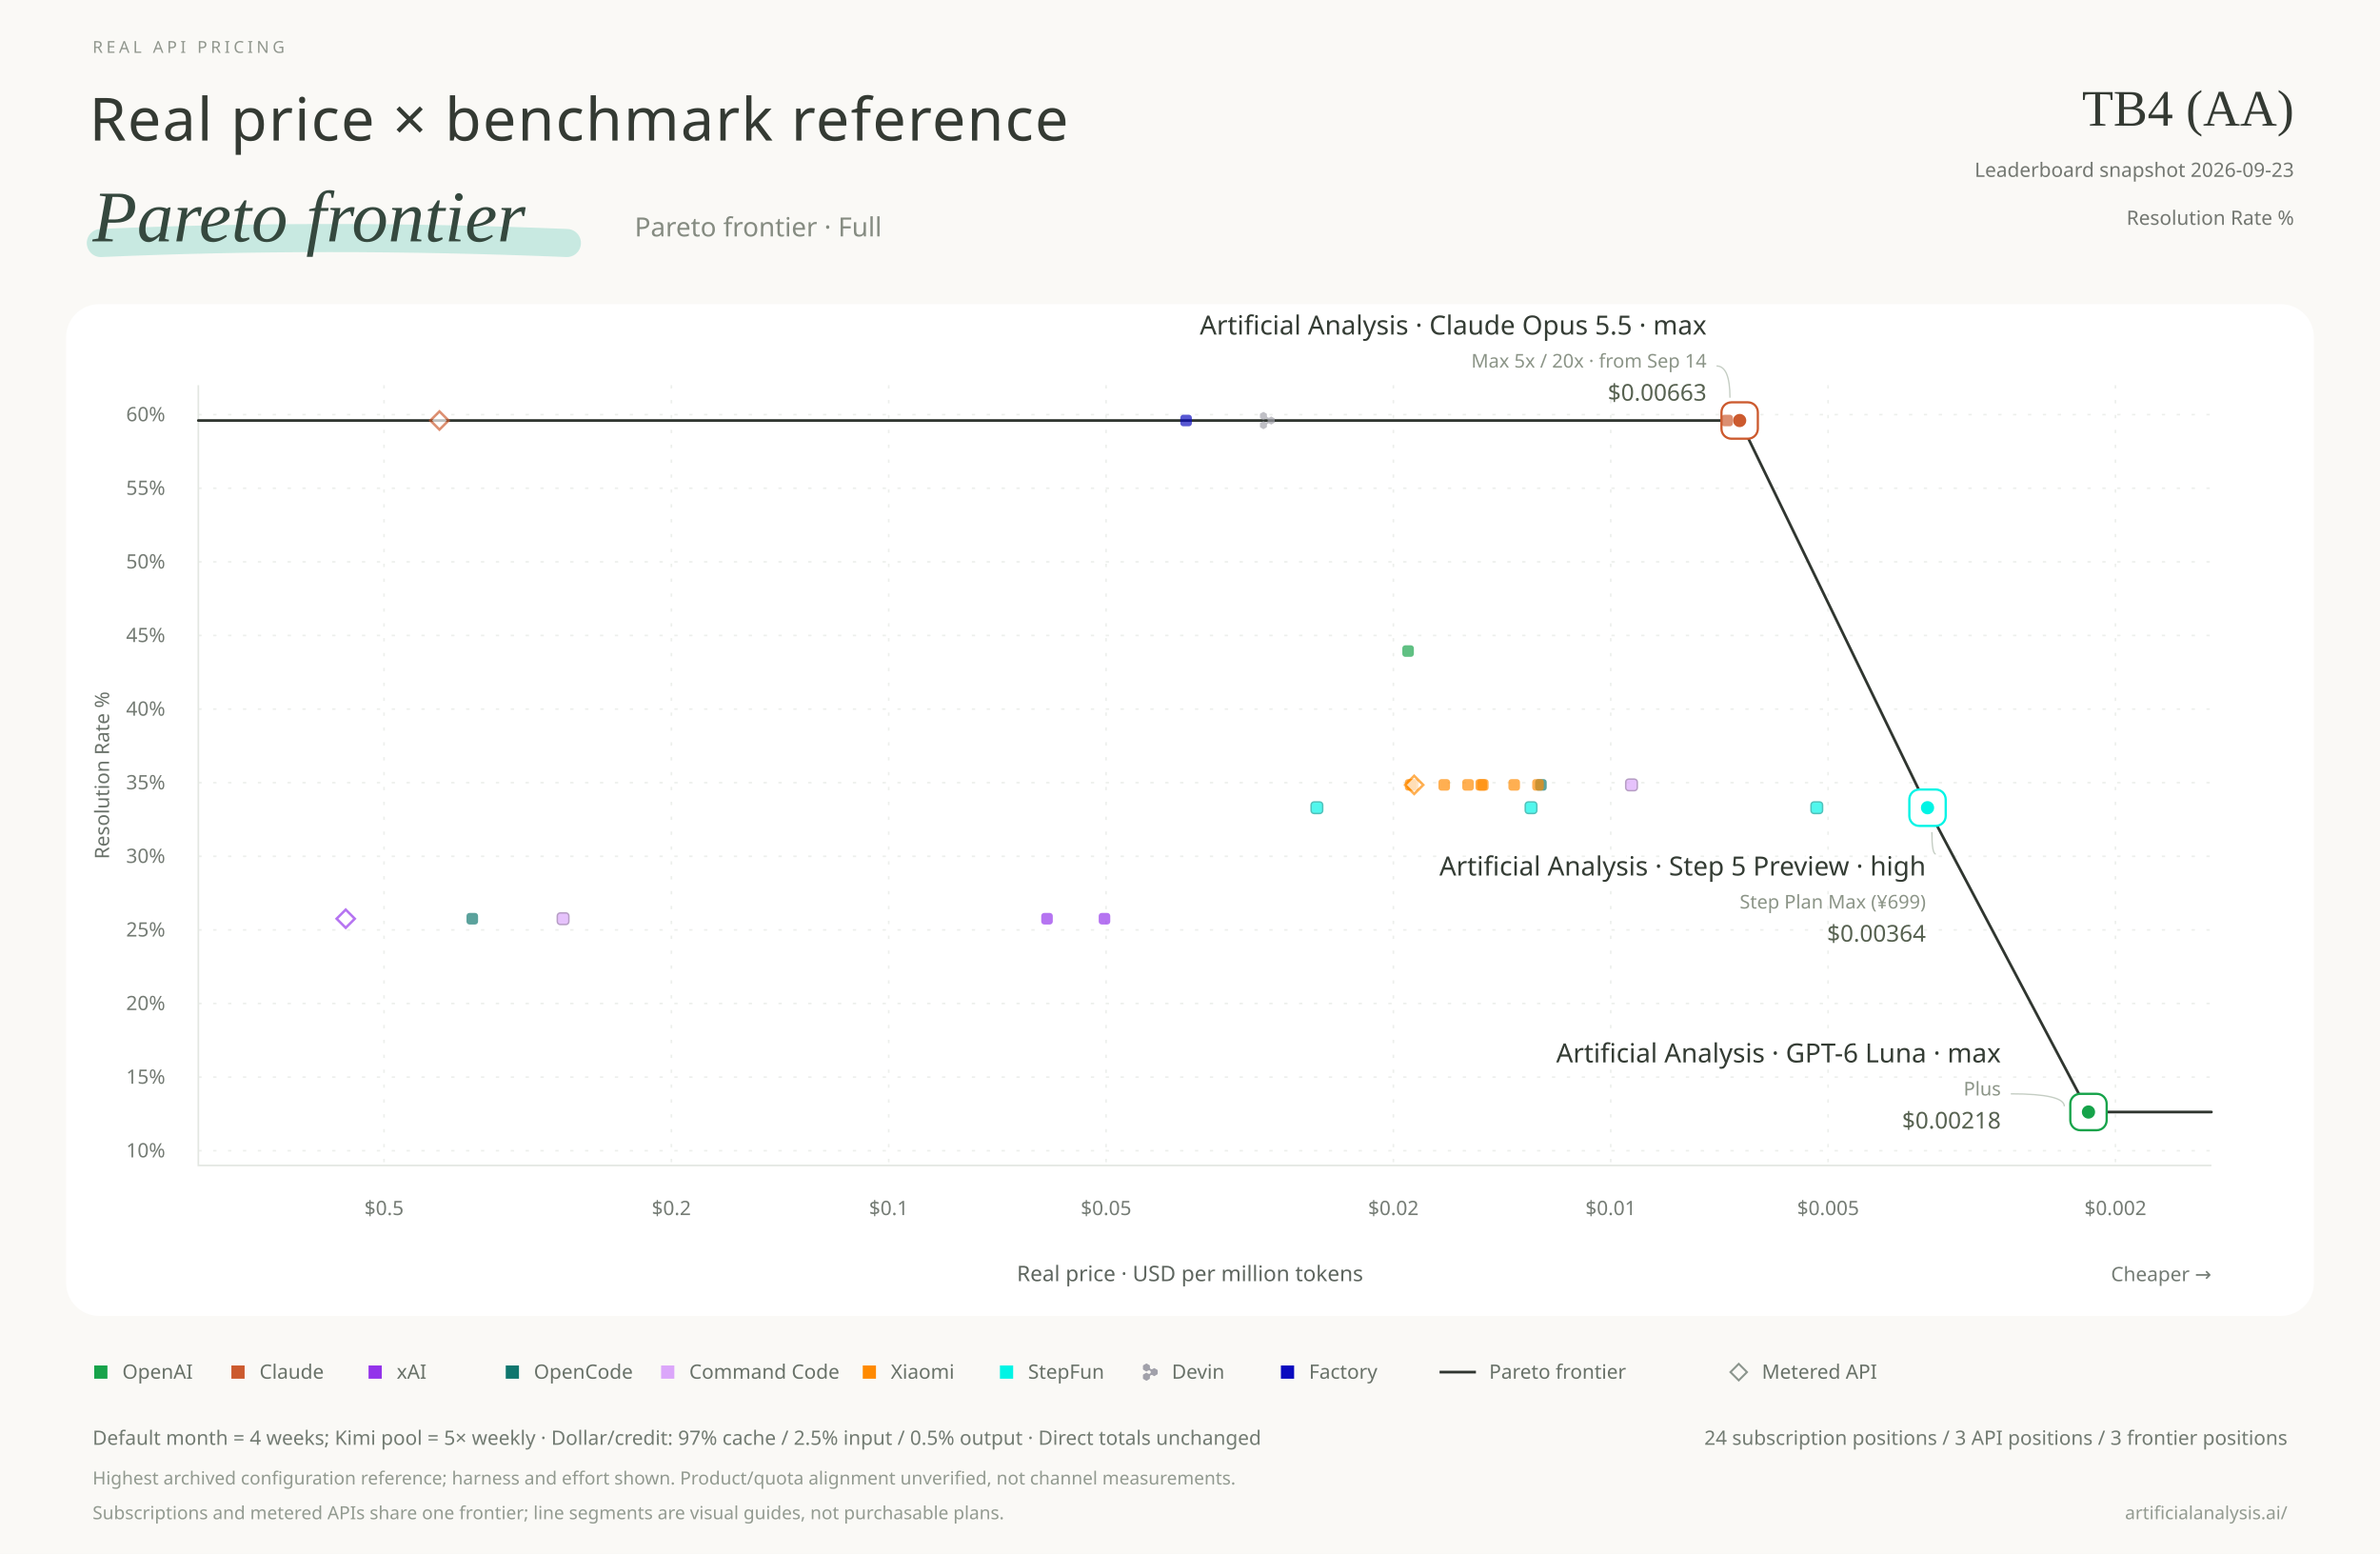
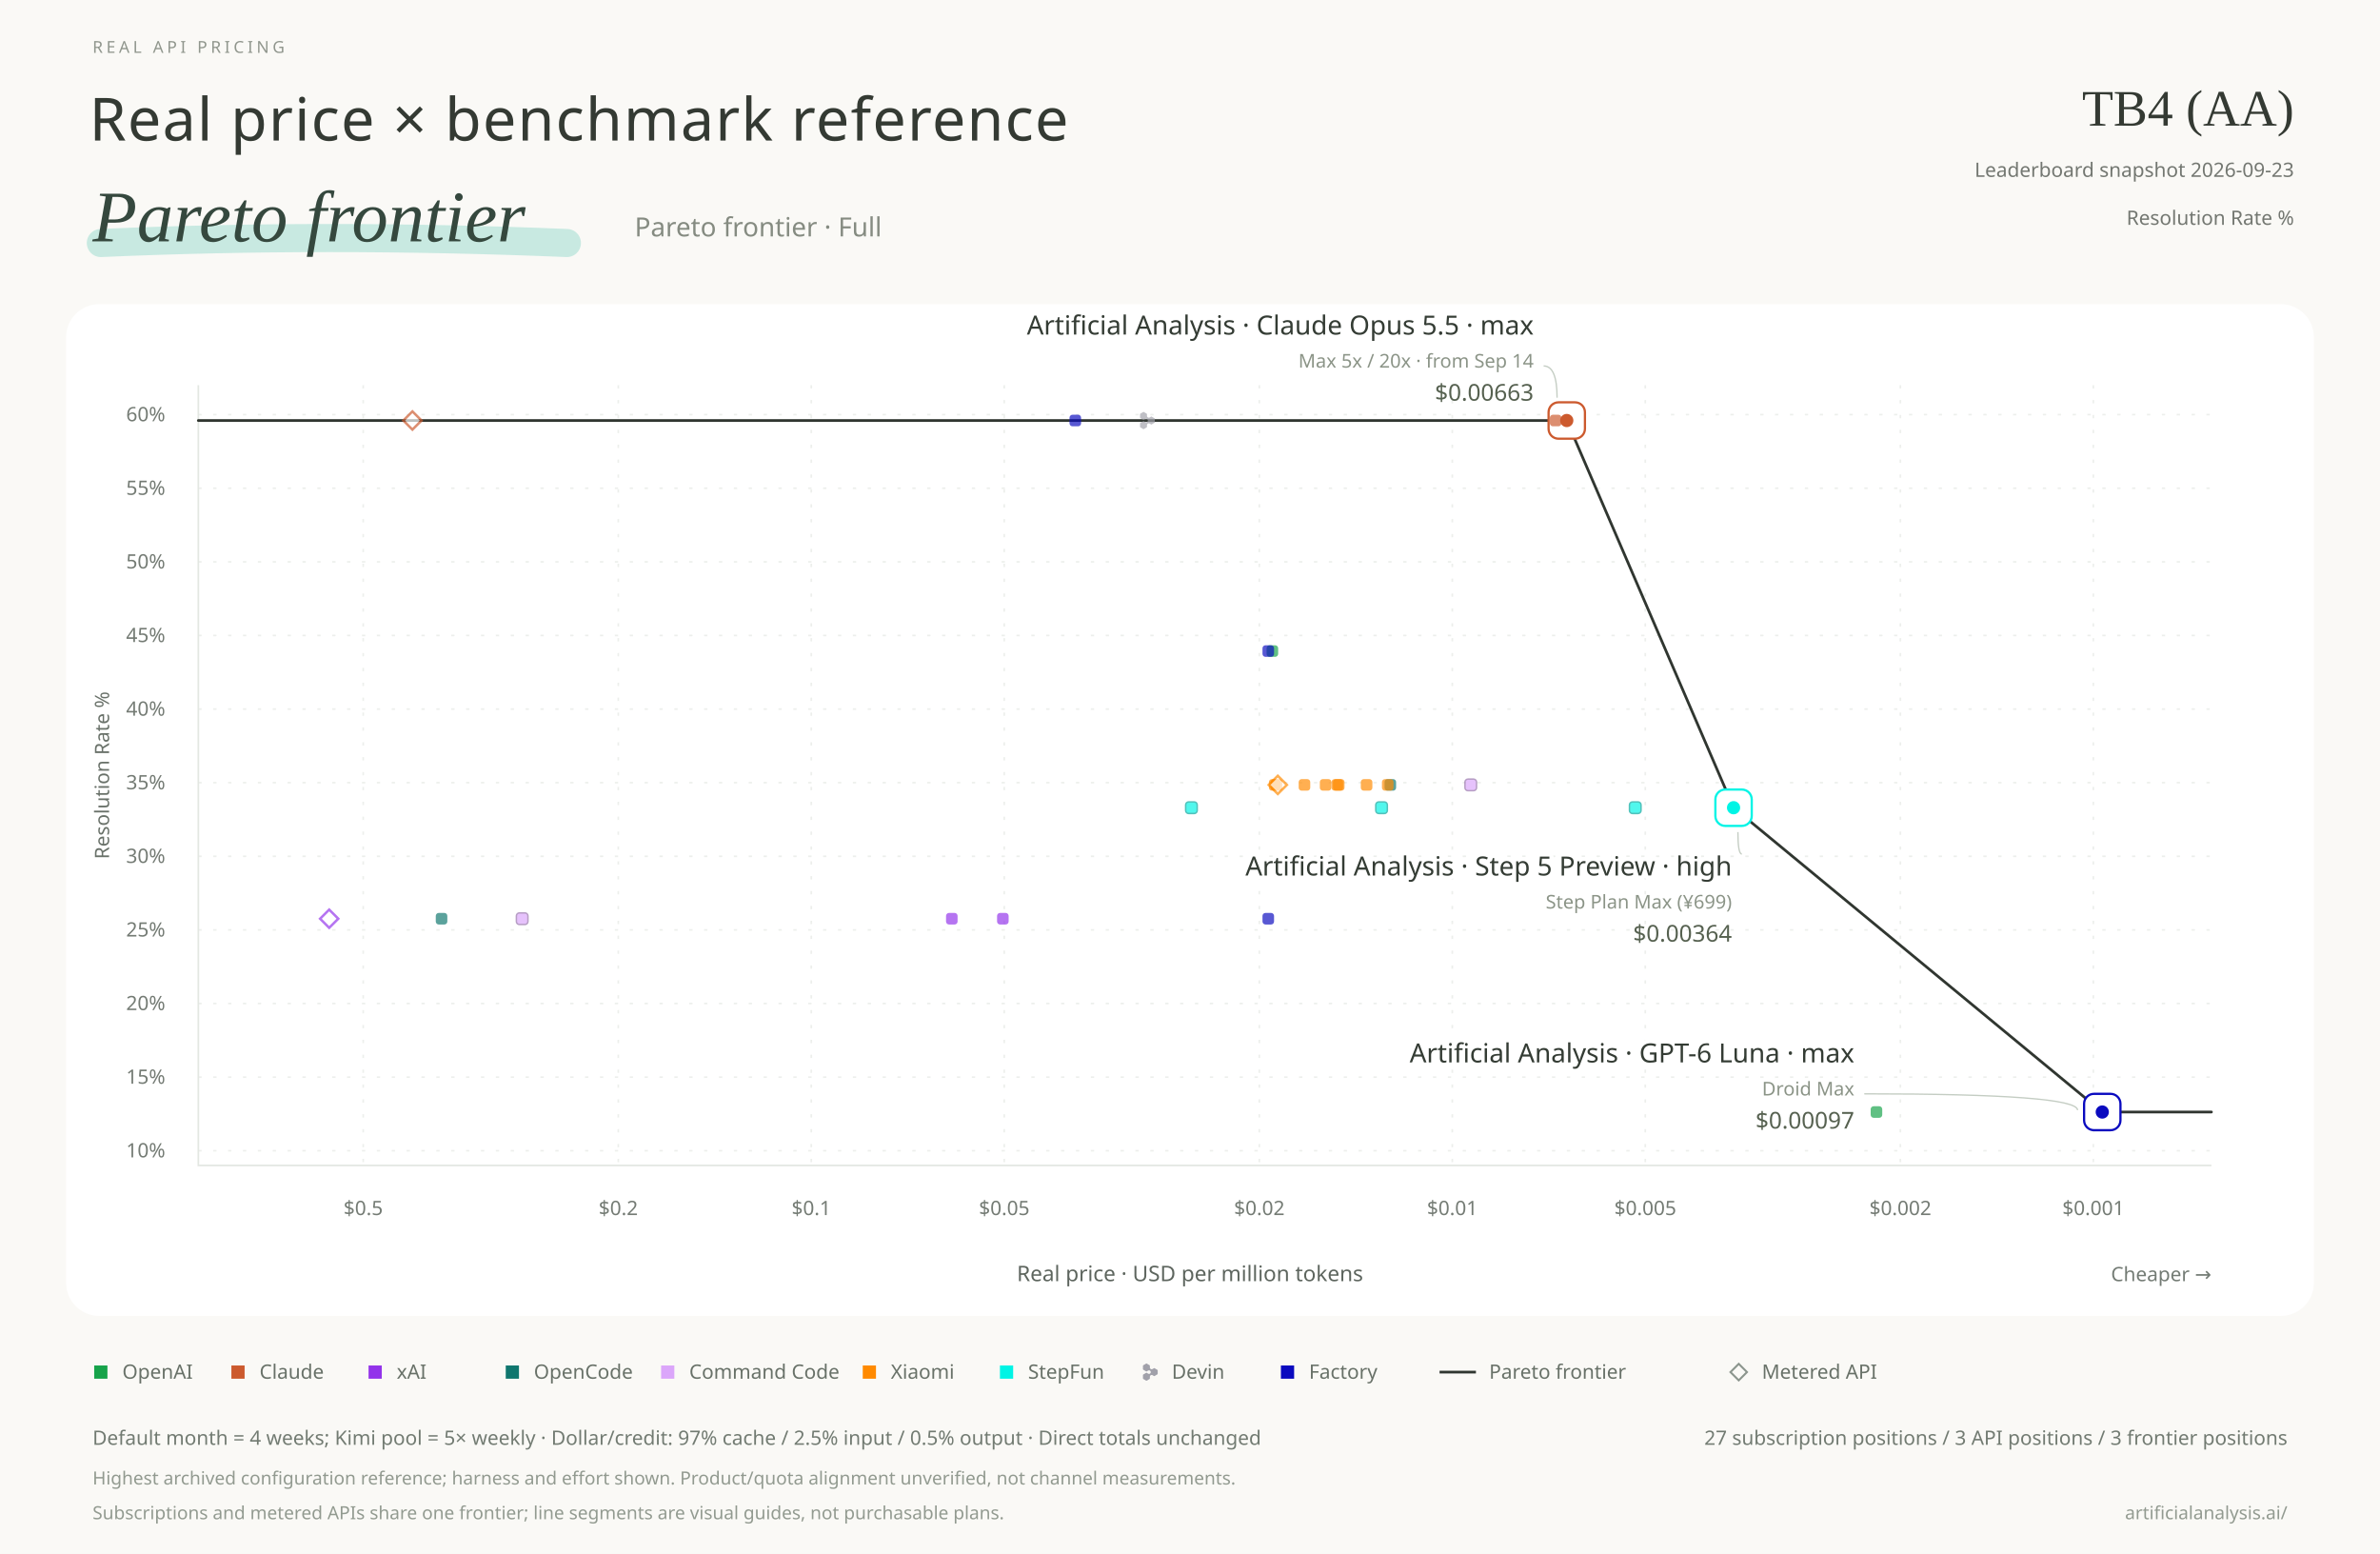
<svg xmlns="http://www.w3.org/2000/svg" width="1440" height="940" viewBox="0 0 1440 940" role="img" aria-labelledby="title desc">
  <style>text{font-family:"Microsoft YaHei","Segoe UI",sans-serif} .serif{font-family:"Times New Roman",serif} .number{font-family:"Segoe UI",sans-serif;font-variant-numeric:tabular-nums} .label-name{paint-order:stroke;stroke:#fff;stroke-width:5px;stroke-linejoin:round} .point:hover{opacity:1}</style>
  <rect width="1440" height="940" fill="#FAF9F6" />
  <text x="56.000" y="32.000" font-size="10" fill="#90968D" text-anchor="start" font-weight="400" letter-spacing="2.1">REAL API PRICING</text>
  <text x="54.000" y="85.000" font-size="36" fill="#343A33" text-anchor="start" font-weight="300" letter-spacing=".8">Real price × benchmark reference</text>
  <path d="M61 147 Q197 141 343 147" stroke="#9FDDD0" stroke-width="17" stroke-linecap="round" opacity=".55" fill="none" />
  <text x="56.000" y="146.000" font-size="44" fill="#35483E" text-anchor="start" font-weight="400" class="serif" font-style="italic">Pareto frontier</text>
  <text x="384.000" y="143.000" font-size="16" fill="#858B81" text-anchor="start" font-weight="300">Pareto frontier · Full</text>
  <text x="1388.000" y="76.000" font-size="31" fill="#343A33" text-anchor="end" font-weight="400" class="serif">TB4 (AA)</text>
  <text x="1388.000" y="107.000" font-size="12" fill="#737771" text-anchor="end" font-weight="400">Leaderboard snapshot  2026-09-23</text>
  <text x="1388.000" y="136.000" font-size="12" fill="#737771" text-anchor="end" font-weight="400">Resolution Rate %</text>
  <rect x="40" y="184" width="1360" height="612" rx="20" fill="#FFFFFF" />
-   <path d="M1279.914 233V705" stroke="#E8EBE7" stroke-dasharray="2 7" opacity=".8" />
-   <text x="1279.914" y="735.000" font-size="12" fill="#747B74" text-anchor="middle" font-weight="400" class="number">$0.002</text>
-   <path d="M1106.072 233V705" stroke="#E8EBE7" stroke-dasharray="2 7" opacity=".8" />
-   <text x="1106.072" y="735.000" font-size="12" fill="#747B74" text-anchor="middle" font-weight="400" class="number">$0.005</text>
-   <path d="M974.565 233V705" stroke="#E8EBE7" stroke-dasharray="2 7" opacity=".8" />
-   <text x="974.565" y="735.000" font-size="12" fill="#747B74" text-anchor="middle" font-weight="400" class="number">$0.01</text>
-   <path d="M843.058 233V705" stroke="#E8EBE7" stroke-dasharray="2 7" opacity=".8" />
-   <text x="843.058" y="735.000" font-size="12" fill="#747B74" text-anchor="middle" font-weight="400" class="number">$0.02</text>
-   <path d="M669.215 233V705" stroke="#E8EBE7" stroke-dasharray="2 7" opacity=".8" />
-   <text x="669.215" y="735.000" font-size="12" fill="#747B74" text-anchor="middle" font-weight="400" class="number">$0.05</text>
-   <path d="M537.708 233V705" stroke="#E8EBE7" stroke-dasharray="2 7" opacity=".8" />
-   <text x="537.708" y="735.000" font-size="12" fill="#747B74" text-anchor="middle" font-weight="400" class="number">$0.1</text>
-   <path d="M406.201 233V705" stroke="#E8EBE7" stroke-dasharray="2 7" opacity=".8" />
-   <text x="406.201" y="735.000" font-size="12" fill="#747B74" text-anchor="middle" font-weight="400" class="number">$0.2</text>
-   <path d="M232.359 233V705" stroke="#E8EBE7" stroke-dasharray="2 7" opacity=".8" />
-   <text x="232.359" y="735.000" font-size="12" fill="#747B74" text-anchor="middle" font-weight="400" class="number">$0.5</text>
+   <path d="M1266.560 233V705" stroke="#E8EBE7" stroke-dasharray="2 7" opacity=".8" />
+   <text x="1266.560" y="735.000" font-size="12" fill="#747B74" text-anchor="middle" font-weight="400" class="number">$0.001</text>
+   <path d="M1149.804 233V705" stroke="#E8EBE7" stroke-dasharray="2 7" opacity=".8" />
+   <text x="1149.804" y="735.000" font-size="12" fill="#747B74" text-anchor="middle" font-weight="400" class="number">$0.002</text>
+   <path d="M995.462 233V705" stroke="#E8EBE7" stroke-dasharray="2 7" opacity=".8" />
+   <text x="995.462" y="735.000" font-size="12" fill="#747B74" text-anchor="middle" font-weight="400" class="number">$0.005</text>
+   <path d="M878.706 233V705" stroke="#E8EBE7" stroke-dasharray="2 7" opacity=".8" />
+   <text x="878.706" y="735.000" font-size="12" fill="#747B74" text-anchor="middle" font-weight="400" class="number">$0.01</text>
+   <path d="M761.951 233V705" stroke="#E8EBE7" stroke-dasharray="2 7" opacity=".8" />
+   <text x="761.951" y="735.000" font-size="12" fill="#747B74" text-anchor="middle" font-weight="400" class="number">$0.02</text>
+   <path d="M607.609 233V705" stroke="#E8EBE7" stroke-dasharray="2 7" opacity=".8" />
+   <text x="607.609" y="735.000" font-size="12" fill="#747B74" text-anchor="middle" font-weight="400" class="number">$0.05</text>
+   <path d="M490.853 233V705" stroke="#E8EBE7" stroke-dasharray="2 7" opacity=".8" />
+   <text x="490.853" y="735.000" font-size="12" fill="#747B74" text-anchor="middle" font-weight="400" class="number">$0.1</text>
+   <path d="M374.098 233V705" stroke="#E8EBE7" stroke-dasharray="2 7" opacity=".8" />
+   <text x="374.098" y="735.000" font-size="12" fill="#747B74" text-anchor="middle" font-weight="400" class="number">$0.2</text>
+   <path d="M219.755 233V705" stroke="#E8EBE7" stroke-dasharray="2 7" opacity=".8" />
+   <text x="219.755" y="735.000" font-size="12" fill="#747B74" text-anchor="middle" font-weight="400" class="number">$0.5</text>
  <path d="M120 696.094H1338" stroke="#E8EBE7" stroke-dasharray="2 7" opacity=".8" />
  <text x="100.000" y="700.094" font-size="12" fill="#747B74" text-anchor="end" font-weight="400" class="number">10%</text>
  <path d="M120 651.566H1338" stroke="#E8EBE7" stroke-dasharray="2 7" opacity=".8" />
  <text x="100.000" y="655.566" font-size="12" fill="#747B74" text-anchor="end" font-weight="400" class="number">15%</text>
  <path d="M120 607.038H1338" stroke="#E8EBE7" stroke-dasharray="2 7" opacity=".8" />
  <text x="100.000" y="611.038" font-size="12" fill="#747B74" text-anchor="end" font-weight="400" class="number">20%</text>
  <path d="M120 562.509H1338" stroke="#E8EBE7" stroke-dasharray="2 7" opacity=".8" />
  <text x="100.000" y="566.509" font-size="12" fill="#747B74" text-anchor="end" font-weight="400" class="number">25%</text>
  <path d="M120 517.981H1338" stroke="#E8EBE7" stroke-dasharray="2 7" opacity=".8" />
  <text x="100.000" y="521.981" font-size="12" fill="#747B74" text-anchor="end" font-weight="400" class="number">30%</text>
  <path d="M120 473.453H1338" stroke="#E8EBE7" stroke-dasharray="2 7" opacity=".8" />
  <text x="100.000" y="477.453" font-size="12" fill="#747B74" text-anchor="end" font-weight="400" class="number">35%</text>
  <path d="M120 428.925H1338" stroke="#E8EBE7" stroke-dasharray="2 7" opacity=".8" />
  <text x="100.000" y="432.925" font-size="12" fill="#747B74" text-anchor="end" font-weight="400" class="number">40%</text>
  <path d="M120 384.396H1338" stroke="#E8EBE7" stroke-dasharray="2 7" opacity=".8" />
  <text x="100.000" y="388.396" font-size="12" fill="#747B74" text-anchor="end" font-weight="400" class="number">45%</text>
  <path d="M120 339.868H1338" stroke="#E8EBE7" stroke-dasharray="2 7" opacity=".8" />
  <text x="100.000" y="343.868" font-size="12" fill="#747B74" text-anchor="end" font-weight="400" class="number">50%</text>
  <path d="M120 295.340H1338" stroke="#E8EBE7" stroke-dasharray="2 7" opacity=".8" />
  <text x="100.000" y="299.340" font-size="12" fill="#747B74" text-anchor="end" font-weight="400" class="number">55%</text>
  <path d="M120 250.811H1338" stroke="#E8EBE7" stroke-dasharray="2 7" opacity=".8" />
  <text x="100.000" y="254.811" font-size="12" fill="#747B74" text-anchor="end" font-weight="400" class="number">60%</text>
  <path d="M120 233V705H1338" fill="none" stroke="#E3E7E2" />
  <text x="66.000" y="469.000" font-size="12" fill="#697169" text-anchor="middle" font-weight="400" transform="rotate(-90 66 469.0)">Resolution Rate %</text>
  <text x="720.000" y="775.000" font-size="13" fill="#5D655E" text-anchor="middle" font-weight="400">Real price · USD per million tokens</text>
  <text x="1338.000" y="775.000" font-size="12" fill="#737B74" text-anchor="end" font-weight="400">Cheaper →</text>
-   <path id="frontier" d="M120.000,254.374 L1052.564,254.374 L1166.232,488.592 L1263.620,672.672 L1338.000,672.672" fill="none" stroke="#303630" stroke-width="1.65" stroke-linecap="round" stroke-linejoin="round" />
-   <g class="point" data-billing="subscription" data-frontier="false" data-price="0.019083969" data-score="43.94" data-x="851.953" data-y="393.836" transform="translate(851.953 393.836)">
+   <path id="frontier" d="M120.000,254.374 L947.956,254.374 L1048.874,488.592 L1271.963,672.672 L1338.000,672.672" fill="none" stroke="#303630" stroke-width="1.65" stroke-linecap="round" stroke-linejoin="round" />
+   <g class="point" data-billing="subscription" data-frontier="false" data-price="0.019083969" data-score="43.94" data-x="769.848" data-y="393.836" transform="translate(769.848 393.836)">
    <rect x="-3.5" y="-3.5" width="7" height="7" rx="1.8" fill="#16A34A" opacity=".68" />
  </g>
-   <g class="point" data-billing="subscription" data-frontier="true" data-price="0.0021793614" data-score="12.63" data-x="1263.620" data-y="672.672" transform="translate(1263.620 672.672)">
-     <rect x="-11" y="-11" width="22" height="22" rx="6" fill="#FFF" stroke="#16A34A" stroke-width="1.35" />
-     <circle r="4" fill="#16A34A" />
+   <g class="point" data-billing="subscription" data-frontier="false" data-price="0.0021793614" data-score="12.63" data-x="1135.338" data-y="672.672" transform="translate(1135.338 672.672)">
+     <rect x="-3.5" y="-3.5" width="7" height="7" rx="1.8" fill="#16A34A" opacity=".68" />
  </g>
-   <g class="point" data-billing="subscription" data-frontier="false" data-price="0.029895366" data-score="59.6" data-x="766.794" data-y="254.374" transform="translate(766.794 254.374)">
+   <g class="point" data-billing="subscription" data-frontier="false" data-price="0.029895366" data-score="59.6" data-x="694.242" data-y="254.374" transform="translate(694.242 254.374)">
    <path transform="translate(-4.46 -5.23) scale(0.091)" d="M0 38.652V14.835C7.06768e-06 13.788 0.546 12.821 1.431 12.298L21.581 0.393C22.467 -0.131 23.558 -0.131 24.444 0.393L44.594 12.298C45.48 12.821 46.025 13.788 46.025 14.835V26.998C46.114 31.04 48.201 34.938 51.872 37.108C55.544 39.277 59.886 39.178 63.351 37.235L73.644 31.153C74.53 30.63 75.621 30.63 76.507 31.153L96.657 43.058C97.543 43.582 98.088 44.549 98.088 45.596V69.406C98.088 70.453 97.543 71.42 96.657 71.943L76.507 83.849C75.621 84.372 74.53 84.372 73.644 83.849L63.434 77.816C59.956 75.828 55.574 75.71 51.873 77.896C48.202 80.065 46.115 83.963 46.026 88.005V100.165C46.026 101.212 45.48 102.179 44.595 102.702L24.445 114.607C23.559 115.131 22.468 115.131 21.582 114.607L1.432 102.702C0.547 102.179 0.001 101.212 0.001 100.165V76.355C0.001 75.308 0.547 74.341 1.432 73.817L21.582 61.912C22.468 61.389 23.559 61.389 24.445 61.912L34.762 68.008C38.222 69.937 42.553 70.031 46.215 67.867C49.916 65.68 52.006 61.737 52.063 57.66C51.975 53.619 49.887 49.303 46.216 47.133C42.545 44.964 38.202 45.063 34.737 47.006L24.397 53.15C23.507 53.679 22.409 53.678 21.52 53.149L1.423 41.184C0.542 40.66 -7.06754e-06 39.695 0 38.652Z" fill="#A1A1AA" opacity="0.68" />
  </g>
-   <g class="point" data-billing="subscription" data-frontier="false" data-price="0.038737168" data-score="59.6" data-x="717.637" data-y="254.374" transform="translate(717.637 254.374)">
+   <g class="point" data-billing="subscription" data-frontier="false" data-price="0.038737168" data-score="59.6" data-x="650.599" data-y="254.374" transform="translate(650.599 254.374)">
    <rect x="-3.5" y="-3.5" width="7" height="7" rx="1.8" fill="#0A0ABF" opacity=".68" />
  </g>
-   <g class="point" data-billing="subscription" data-frontier="true" data-price="0.0066291018" data-score="59.6" data-x="1052.564" data-y="254.374" transform="translate(1052.564 254.374)">
+   <g class="point" data-billing="subscription" data-frontier="true" data-price="0.0066291018" data-score="59.6" data-x="947.956" data-y="254.374" transform="translate(947.956 254.374)">
    <rect x="-11" y="-11" width="22" height="22" rx="6" fill="#FFF" stroke="#CC5A2E" stroke-width="1.35" />
    <circle r="4" fill="#CC5A2E" />
  </g>
-   <g class="point" data-billing="subscription" data-frontier="false" data-price="0.0068989307" data-score="59.6" data-x="1044.994" data-y="254.374" transform="translate(1044.994 254.374)">
+   <g class="point" data-billing="subscription" data-frontier="false" data-price="0.0068989307" data-score="59.6" data-x="941.235" data-y="254.374" transform="translate(941.235 254.374)">
    <rect x="-3.5" y="-3.5" width="7" height="7" rx="1.8" fill="#CC5A2E" opacity=".68" />
  </g>
-   <g class="point" data-billing="subscription" data-frontier="false" data-price="0.060362173" data-score="25.76" data-x="633.483" data-y="555.741" transform="translate(633.483 555.741)">
+   <g class="point" data-billing="subscription" data-frontier="false" data-price="0.060362173" data-score="25.76" data-x="575.884" data-y="555.741" transform="translate(575.884 555.741)">
    <rect x="-3.5" y="-3.5" width="7" height="7" rx="1.8" fill="#9333EA" opacity=".68" />
  </g>
-   <g class="point" data-billing="subscription" data-frontier="false" data-price="0.050251256" data-score="25.76" data-x="668.264" data-y="555.741" transform="translate(668.264 555.741)">
+   <g class="point" data-billing="subscription" data-frontier="false" data-price="0.050251256" data-score="25.76" data-x="606.764" data-y="555.741" transform="translate(606.764 555.741)">
    <rect x="-3.5" y="-3.5" width="7" height="7" rx="1.8" fill="#9333EA" opacity=".68" />
  </g>
-   <g class="point" data-billing="subscription" data-frontier="false" data-price="0.37735849" data-score="25.76" data-x="285.750" data-y="555.741" transform="translate(285.750 555.741)">
+   <g class="point" data-billing="subscription" data-frontier="false" data-price="0.37735849" data-score="25.76" data-x="267.157" data-y="555.741" transform="translate(267.157 555.741)">
    <rect x="-3.5" y="-3.5" width="7" height="7" rx="1.8" fill="#0F766E" opacity=".68" />
  </g>
-   <g class="point" data-billing="subscription" data-frontier="false" data-price="0.012493753" data-score="34.85" data-x="932.324" data-y="474.789" transform="translate(932.324 474.789)">
+   <g class="point" data-billing="subscription" data-frontier="false" data-price="0.012493753" data-score="34.85" data-x="841.204" data-y="474.789" transform="translate(841.204 474.789)">
    <rect x="-3.5" y="-3.5" width="7" height="7" rx="1.8" fill="#0F766E" opacity=".68" />
  </g>
-   <g class="point" data-billing="subscription" data-frontier="false" data-price="0.28248588" data-score="25.76" data-x="340.688" data-y="555.741" transform="translate(340.688 555.741)">
+   <g class="point" data-billing="subscription" data-frontier="false" data-price="0.28248588" data-score="25.76" data-x="315.933" data-y="555.741" transform="translate(315.933 555.741)">
    <rect x="-3.5" y="-3.5" width="7" height="7" rx="1.8" fill="#DBA6FA" opacity=".68" stroke="#9571AA" stroke-width=".9" />
  </g>
-   <g class="point" data-billing="subscription" data-frontier="false" data-price="0.0093589144" data-score="34.85" data-x="987.135" data-y="474.789" transform="translate(987.135 474.789)">
+   <g class="point" data-billing="subscription" data-frontier="false" data-price="0.0093589144" data-score="34.85" data-x="889.867" data-y="474.789" transform="translate(889.867 474.789)">
    <rect x="-3.5" y="-3.5" width="7" height="7" rx="1.8" fill="#DBA6FA" opacity=".68" stroke="#9571AA" stroke-width=".9" />
  </g>
-   <g class="point" data-billing="subscription" data-frontier="false" data-price="0.025524451" data-score="33.3" data-x="796.783" data-y="488.592" transform="translate(796.783 488.592)">
+   <g class="point" data-billing="subscription" data-frontier="false" data-price="0.025524451" data-score="33.3" data-x="720.867" data-y="488.592" transform="translate(720.867 488.592)">
    <rect x="-3.5" y="-3.5" width="7" height="7" rx="1.8" fill="#00F4E5" opacity=".68" stroke="#00A69C" stroke-width=".9" />
  </g>
-   <g class="point" data-billing="subscription" data-frontier="false" data-price="0.012893591" data-score="33.3" data-x="926.347" data-y="488.592" transform="translate(926.347 488.592)">
+   <g class="point" data-billing="subscription" data-frontier="false" data-price="0.012893591" data-score="33.3" data-x="835.898" data-y="488.592" transform="translate(835.898 488.592)">
    <rect x="-3.5" y="-3.5" width="7" height="7" rx="1.8" fill="#00F4E5" opacity=".68" stroke="#00A69C" stroke-width=".9" />
  </g>
-   <g class="point" data-billing="subscription" data-frontier="false" data-price="0.0051833009" data-score="33.3" data-x="1099.241" data-y="488.592" transform="translate(1099.241 488.592)">
+   <g class="point" data-billing="subscription" data-frontier="false" data-price="0.0051833009" data-score="33.3" data-x="989.397" data-y="488.592" transform="translate(989.397 488.592)">
    <rect x="-3.5" y="-3.5" width="7" height="7" rx="1.8" fill="#00F4E5" opacity=".68" stroke="#00A69C" stroke-width=".9" />
  </g>
-   <g class="point" data-billing="subscription" data-frontier="true" data-price="0.0036413211" data-score="33.3" data-x="1166.232" data-y="488.592" transform="translate(1166.232 488.592)">
+   <g class="point" data-billing="subscription" data-frontier="true" data-price="0.0036413211" data-score="33.3" data-x="1048.874" data-y="488.592" transform="translate(1048.874 488.592)">
    <rect x="-11" y="-11" width="22" height="22" rx="6" fill="#FFF" stroke="#00F4E5" stroke-width="1.35" />
    <circle r="4" fill="#00F4E5" />
  </g>
-   <g class="point" data-billing="subscription" data-frontier="false" data-price="0.018927445" data-score="34.85" data-x="853.515" data-y="474.789" transform="translate(853.515 474.789)">
+   <g class="point" data-billing="subscription" data-frontier="false" data-price="0.018927445" data-score="34.85" data-x="771.235" data-y="474.789" transform="translate(771.235 474.789)">
    <rect x="-3.5" y="-3.5" width="7" height="7" rx="1.8" fill="#FF8A00" opacity=".68" />
  </g>
-   <g class="point" data-billing="subscription" data-frontier="false" data-price="0.01511335" data-score="34.85" data-x="896.210" data-y="474.789" transform="translate(896.210 474.789)">
+   <g class="point" data-billing="subscription" data-frontier="false" data-price="0.01511335" data-score="34.85" data-x="809.141" data-y="474.789" transform="translate(809.141 474.789)">
    <rect x="-3.5" y="-3.5" width="7" height="7" rx="1.8" fill="#FF8A00" opacity=".68" />
  </g>
-   <g class="point" data-billing="subscription" data-frontier="false" data-price="0.01880141" data-score="34.85" data-x="854.783" data-y="474.789" transform="translate(854.783 474.789)">
+   <g class="point" data-billing="subscription" data-frontier="false" data-price="0.01880141" data-score="34.85" data-x="772.361" data-y="474.789" transform="translate(772.361 474.789)">
    <rect x="-3.5" y="-3.5" width="7" height="7" rx="1.8" fill="#FF8A00" opacity=".68" />
  </g>
-   <g class="point" data-billing="subscription" data-frontier="false" data-price="0.015037594" data-score="34.85" data-x="897.163" data-y="474.789" transform="translate(897.163 474.789)">
+   <g class="point" data-billing="subscription" data-frontier="false" data-price="0.015037594" data-score="34.85" data-x="809.987" data-y="474.789" transform="translate(809.987 474.789)">
    <rect x="-3.5" y="-3.5" width="7" height="7" rx="1.8" fill="#FF8A00" opacity=".68" />
  </g>
-   <g class="point" data-billing="subscription" data-frontier="false" data-price="0.017006803" data-score="34.85" data-x="873.816" data-y="474.789" transform="translate(873.816 474.789)">
+   <g class="point" data-billing="subscription" data-frontier="false" data-price="0.017006803" data-score="34.85" data-x="789.259" data-y="474.789" transform="translate(789.259 474.789)">
    <rect x="-3.5" y="-3.5" width="7" height="7" rx="1.8" fill="#FF8A00" opacity=".68" />
  </g>
-   <g class="point" data-billing="subscription" data-frontier="false" data-price="0.013605442" data-score="34.85" data-x="916.152" data-y="474.789" transform="translate(916.152 474.789)">
+   <g class="point" data-billing="subscription" data-frontier="false" data-price="0.013605442" data-score="34.85" data-x="826.846" data-y="474.789" transform="translate(826.846 474.789)">
    <rect x="-3.5" y="-3.5" width="7" height="7" rx="1.8" fill="#FF8A00" opacity=".68" />
  </g>
-   <g class="point" data-billing="subscription" data-frontier="false" data-price="0.015762926" data-score="34.85" data-x="888.226" data-y="474.789" transform="translate(888.226 474.789)">
+   <g class="point" data-billing="subscription" data-frontier="false" data-price="0.015762926" data-score="34.85" data-x="802.052" data-y="474.789" transform="translate(802.052 474.789)">
    <rect x="-3.5" y="-3.5" width="7" height="7" rx="1.8" fill="#FF8A00" opacity=".68" />
  </g>
-   <g class="point" data-billing="subscription" data-frontier="false" data-price="0.01261034" data-score="34.85" data-x="930.562" data-y="474.789" transform="translate(930.562 474.789)">
+   <g class="point" data-billing="subscription" data-frontier="false" data-price="0.01261034" data-score="34.85" data-x="839.639" data-y="474.789" transform="translate(839.639 474.789)">
    <rect x="-3.5" y="-3.5" width="7" height="7" rx="1.8" fill="#FF8A00" opacity=".68" />
  </g>
-   <g class="point" data-billing="metered" data-frontier="false" data-price="0.565" data-score="25.76" data-x="209.171" data-y="555.741" transform="translate(209.171 555.741)">
+   <g class="point" data-billing="subscription" data-frontier="false" data-price="0.019368584" data-score="43.94" data-x="767.355" data-y="393.836" transform="translate(767.355 393.836)">
+     <rect x="-3.5" y="-3.5" width="7" height="7" rx="1.8" fill="#0A0ABF" opacity=".68" />
+   </g>
+   <g class="point" data-billing="subscription" data-frontier="true" data-price="0.00096842921" data-score="12.63" data-x="1271.963" data-y="672.672" transform="translate(1271.963 672.672)">
+     <rect x="-11" y="-11" width="22" height="22" rx="6" fill="#FFF" stroke="#0A0ABF" stroke-width="1.35" />
+     <circle r="4" fill="#0A0ABF" />
+   </g>
+   <g class="point" data-billing="subscription" data-frontier="false" data-price="0.019368584" data-score="25.76" data-x="767.355" data-y="555.741" transform="translate(767.355 555.741)">
+     <rect x="-3.5" y="-3.5" width="7" height="7" rx="1.8" fill="#0A0ABF" opacity=".68" />
+   </g>
+   <g class="point" data-billing="metered" data-frontier="false" data-price="0.565" data-score="25.76" data-x="199.169" data-y="555.741" transform="translate(199.169 555.741)">
    <path d="M0 -5.5L5.5 0 0 5.5 -5.5 0Z" fill="white" stroke="#9333EA" stroke-width="1.5" opacity=".68" />
  </g>
-   <g class="point" data-billing="metered" data-frontier="false" data-price="0.018717" data-score="34.85" data-x="855.637" data-y="474.789" transform="translate(855.637 474.789)">
+   <g class="point" data-billing="metered" data-frontier="false" data-price="0.018717" data-score="34.85" data-x="773.119" data-y="474.789" transform="translate(773.119 474.789)">
    <path d="M0 -5.5L5.5 0 0 5.5 -5.5 0Z" fill="white" stroke="#FF8A00" stroke-width="1.5" opacity=".68" />
  </g>
-   <g class="point" data-billing="metered" data-frontier="false" data-price="0.419" data-score="59.6" data-x="265.890" data-y="254.374" transform="translate(265.890 254.374)">
+   <g class="point" data-billing="metered" data-frontier="false" data-price="0.419" data-score="59.6" data-x="249.525" data-y="254.374" transform="translate(249.525 254.374)">
    <path d="M0 -5.5L5.5 0 0 5.5 -5.5 0Z" fill="white" stroke="#CC5A2E" stroke-width="1.5" opacity=".68" />
  </g>
  <g class="front-label" data-model="claude-opus-5.5">
-     <path d="M1046.705,240.565Q1046.705,221.374 1038.564,221.374" stroke="#C4CDC3" stroke-width=".8" fill="none" />
-     <text x="1032.564" y="202.374" font-size="16" fill="#343C34" text-anchor="end" font-weight="400" class="label-name">Artificial Analysis · Claude Opus 5.5 · max</text>
-     <text x="1032.564" y="222.374" font-size="11.5" fill="#8B9487" text-anchor="end" font-weight="400">Max 5x / 20x · from Sep 14</text>
-     <text x="1032.564" y="242.374" font-size="14" fill="#566150" text-anchor="end" font-weight="400" class="number">$0.00663</text>
+     <path d="M942.098,240.565Q942.098,221.374 933.956,221.374" stroke="#C4CDC3" stroke-width=".8" fill="none" />
+     <text x="927.956" y="202.374" font-size="16" fill="#343C34" text-anchor="end" font-weight="400" class="label-name">Artificial Analysis · Claude Opus 5.5 · max</text>
+     <text x="927.956" y="222.374" font-size="11.5" fill="#8B9487" text-anchor="end" font-weight="400">Max 5x / 20x · from Sep 14</text>
+     <text x="927.956" y="242.374" font-size="14" fill="#566150" text-anchor="end" font-weight="400" class="number">$0.00663</text>
  </g>
  <g class="front-label" data-model="step-5-preview">
-     <path d="M1168.869,503.359Q1168.869,516.592 1171.232,516.592" stroke="#C4CDC3" stroke-width=".8" fill="none" />
-     <text x="1165.232" y="529.592" font-size="16" fill="#343C34" text-anchor="end" font-weight="400" class="label-name">Artificial Analysis · Step 5 Preview · high</text>
-     <text x="1165.232" y="549.592" font-size="11.5" fill="#8B9487" text-anchor="end" font-weight="400">Step Plan Max (¥699)</text>
-     <text x="1165.232" y="569.592" font-size="14" fill="#566150" text-anchor="end" font-weight="400" class="number">$0.00364</text>
+     <path d="M1051.510,503.359Q1051.510,516.592 1053.874,516.592" stroke="#C4CDC3" stroke-width=".8" fill="none" />
+     <text x="1047.874" y="529.592" font-size="16" fill="#343C34" text-anchor="end" font-weight="400" class="label-name">Artificial Analysis · Step 5 Preview · high</text>
+     <text x="1047.874" y="549.592" font-size="11.5" fill="#8B9487" text-anchor="end" font-weight="400">Step Plan Max (¥699)</text>
+     <text x="1047.874" y="569.592" font-size="14" fill="#566150" text-anchor="end" font-weight="400" class="number">$0.00364</text>
  </g>
  <g class="front-label" data-model="gpt-6-luna">
-     <path d="M1249.015,669.254Q1249.015,661.672 1216.620,661.672" stroke="#C4CDC3" stroke-width=".8" fill="none" />
-     <text x="1210.620" y="642.672" font-size="16" fill="#343C34" text-anchor="end" font-weight="400" class="label-name">Artificial Analysis · GPT-6 Luna · max</text>
-     <text x="1210.620" y="662.672" font-size="11.5" fill="#8B9487" text-anchor="end" font-weight="400">Plus</text>
-     <text x="1210.620" y="682.672" font-size="14" fill="#566150" text-anchor="end" font-weight="400" class="number">$0.00218</text>
+     <path d="M1257.007,671.530Q1257.007,661.672 1127.963,661.672" stroke="#C4CDC3" stroke-width=".8" fill="none" />
+     <text x="1121.963" y="642.672" font-size="16" fill="#343C34" text-anchor="end" font-weight="400" class="label-name">Artificial Analysis · GPT-6 Luna · max</text>
+     <text x="1121.963" y="662.672" font-size="11.5" fill="#8B9487" text-anchor="end" font-weight="400">Droid Max</text>
+     <text x="1121.963" y="682.672" font-size="14" fill="#566150" text-anchor="end" font-weight="400" class="number">$0.00097</text>
  </g>
  <rect x="57" y="826" width="8" height="8" fill="#16A34A" />
  <text x="74.000" y="834.000" font-size="12" fill="#687168" text-anchor="start" font-weight="400">OpenAI</text>
  <rect x="140" y="826" width="8" height="8" fill="#CC5A2E" />
  <text x="157.000" y="834.000" font-size="12" fill="#687168" text-anchor="start" font-weight="400">Claude</text>
  <rect x="223" y="826" width="8" height="8" fill="#9333EA" />
  <text x="240.000" y="834.000" font-size="12" fill="#687168" text-anchor="start" font-weight="400">xAI</text>
  <rect x="306" y="826" width="8" height="8" fill="#0F766E" />
  <text x="323.000" y="834.000" font-size="12" fill="#687168" text-anchor="start" font-weight="400">OpenCode</text>
  <rect x="400" y="826" width="8" height="8" fill="#DBA6FA" />
  <text x="417.000" y="834.000" font-size="12" fill="#687168" text-anchor="start" font-weight="400">Command Code</text>
  <rect x="522" y="826" width="8" height="8" fill="#FF8A00" />
  <text x="539.000" y="834.000" font-size="12" fill="#687168" text-anchor="start" font-weight="400">Xiaomi</text>
  <rect x="605" y="826" width="8" height="8" fill="#00F4E5" />
  <text x="622.000" y="834.000" font-size="12" fill="#687168" text-anchor="start" font-weight="400">StepFun</text>
  <path transform="translate(691.54 824.77) scale(0.091)" d="M0 38.652V14.835C7.06768e-06 13.788 0.546 12.821 1.431 12.298L21.581 0.393C22.467 -0.131 23.558 -0.131 24.444 0.393L44.594 12.298C45.48 12.821 46.025 13.788 46.025 14.835V26.998C46.114 31.04 48.201 34.938 51.872 37.108C55.544 39.277 59.886 39.178 63.351 37.235L73.644 31.153C74.53 30.63 75.621 30.63 76.507 31.153L96.657 43.058C97.543 43.582 98.088 44.549 98.088 45.596V69.406C98.088 70.453 97.543 71.42 96.657 71.943L76.507 83.849C75.621 84.372 74.53 84.372 73.644 83.849L63.434 77.816C59.956 75.828 55.574 75.71 51.873 77.896C48.202 80.065 46.115 83.963 46.026 88.005V100.165C46.026 101.212 45.48 102.179 44.595 102.702L24.445 114.607C23.559 115.131 22.468 115.131 21.582 114.607L1.432 102.702C0.547 102.179 0.001 101.212 0.001 100.165V76.355C0.001 75.308 0.547 74.341 1.432 73.817L21.582 61.912C22.468 61.389 23.559 61.389 24.445 61.912L34.762 68.008C38.222 69.937 42.553 70.031 46.215 67.867C49.916 65.68 52.006 61.737 52.063 57.66C51.975 53.619 49.887 49.303 46.216 47.133C42.545 44.964 38.202 45.063 34.737 47.006L24.397 53.15C23.507 53.679 22.409 53.678 21.52 53.149L1.423 41.184C0.542 40.66 -7.06754e-06 39.695 0 38.652Z" fill="#A1A1AA" opacity="1.0" />
  <text x="709.000" y="834.000" font-size="12" fill="#687168" text-anchor="start" font-weight="400">Devin</text>
  <rect x="775" y="826" width="8" height="8" fill="#0A0ABF" />
  <text x="792.000" y="834.000" font-size="12" fill="#687168" text-anchor="start" font-weight="400">Factory</text>
  <path d="M871 830h22" stroke="#303630" stroke-width="1.65" />
  <text x="901.000" y="834.000" font-size="12" fill="#687168" text-anchor="start" font-weight="400">Pareto frontier</text>
  <path d="M1052 825l5 5-5 5-5-5Z" fill="none" stroke="#8B958D" stroke-width="1.2" />
  <text x="1066.000" y="834.000" font-size="12" fill="#687168" text-anchor="start" font-weight="400">Metered API</text>
  <text x="56.000" y="874.000" font-size="12" fill="#727B72" text-anchor="start" font-weight="400">Default month = 4 weeks; Kimi pool = 5× weekly · Dollar/credit: 97% cache / 2.5% input / 0.5% output · Direct totals unchanged</text>
-   <text x="1384.000" y="874.000" font-size="12" fill="#727B72" text-anchor="end" font-weight="400">24 subscription positions / 3 API positions / 3 frontier positions</text>
+   <text x="1384.000" y="874.000" font-size="12" fill="#727B72" text-anchor="end" font-weight="400">27 subscription positions / 3 API positions / 3 frontier positions</text>
  <text x="56.000" y="898.000" font-size="11" fill="#929A90" text-anchor="start" font-weight="400">Highest archived configuration reference; harness and effort shown. Product/quota alignment unverified, not channel measurements.</text>
  <text x="56.000" y="919.000" font-size="11" fill="#929A90" text-anchor="start" font-weight="400">Subscriptions and metered APIs share one frontier; line segments are visual guides, not purchasable plans.</text>
  <text x="1384.000" y="919.000" font-size="11" fill="#929A90" text-anchor="end" font-weight="400">artificialanalysis.ai/</text>
</svg>
